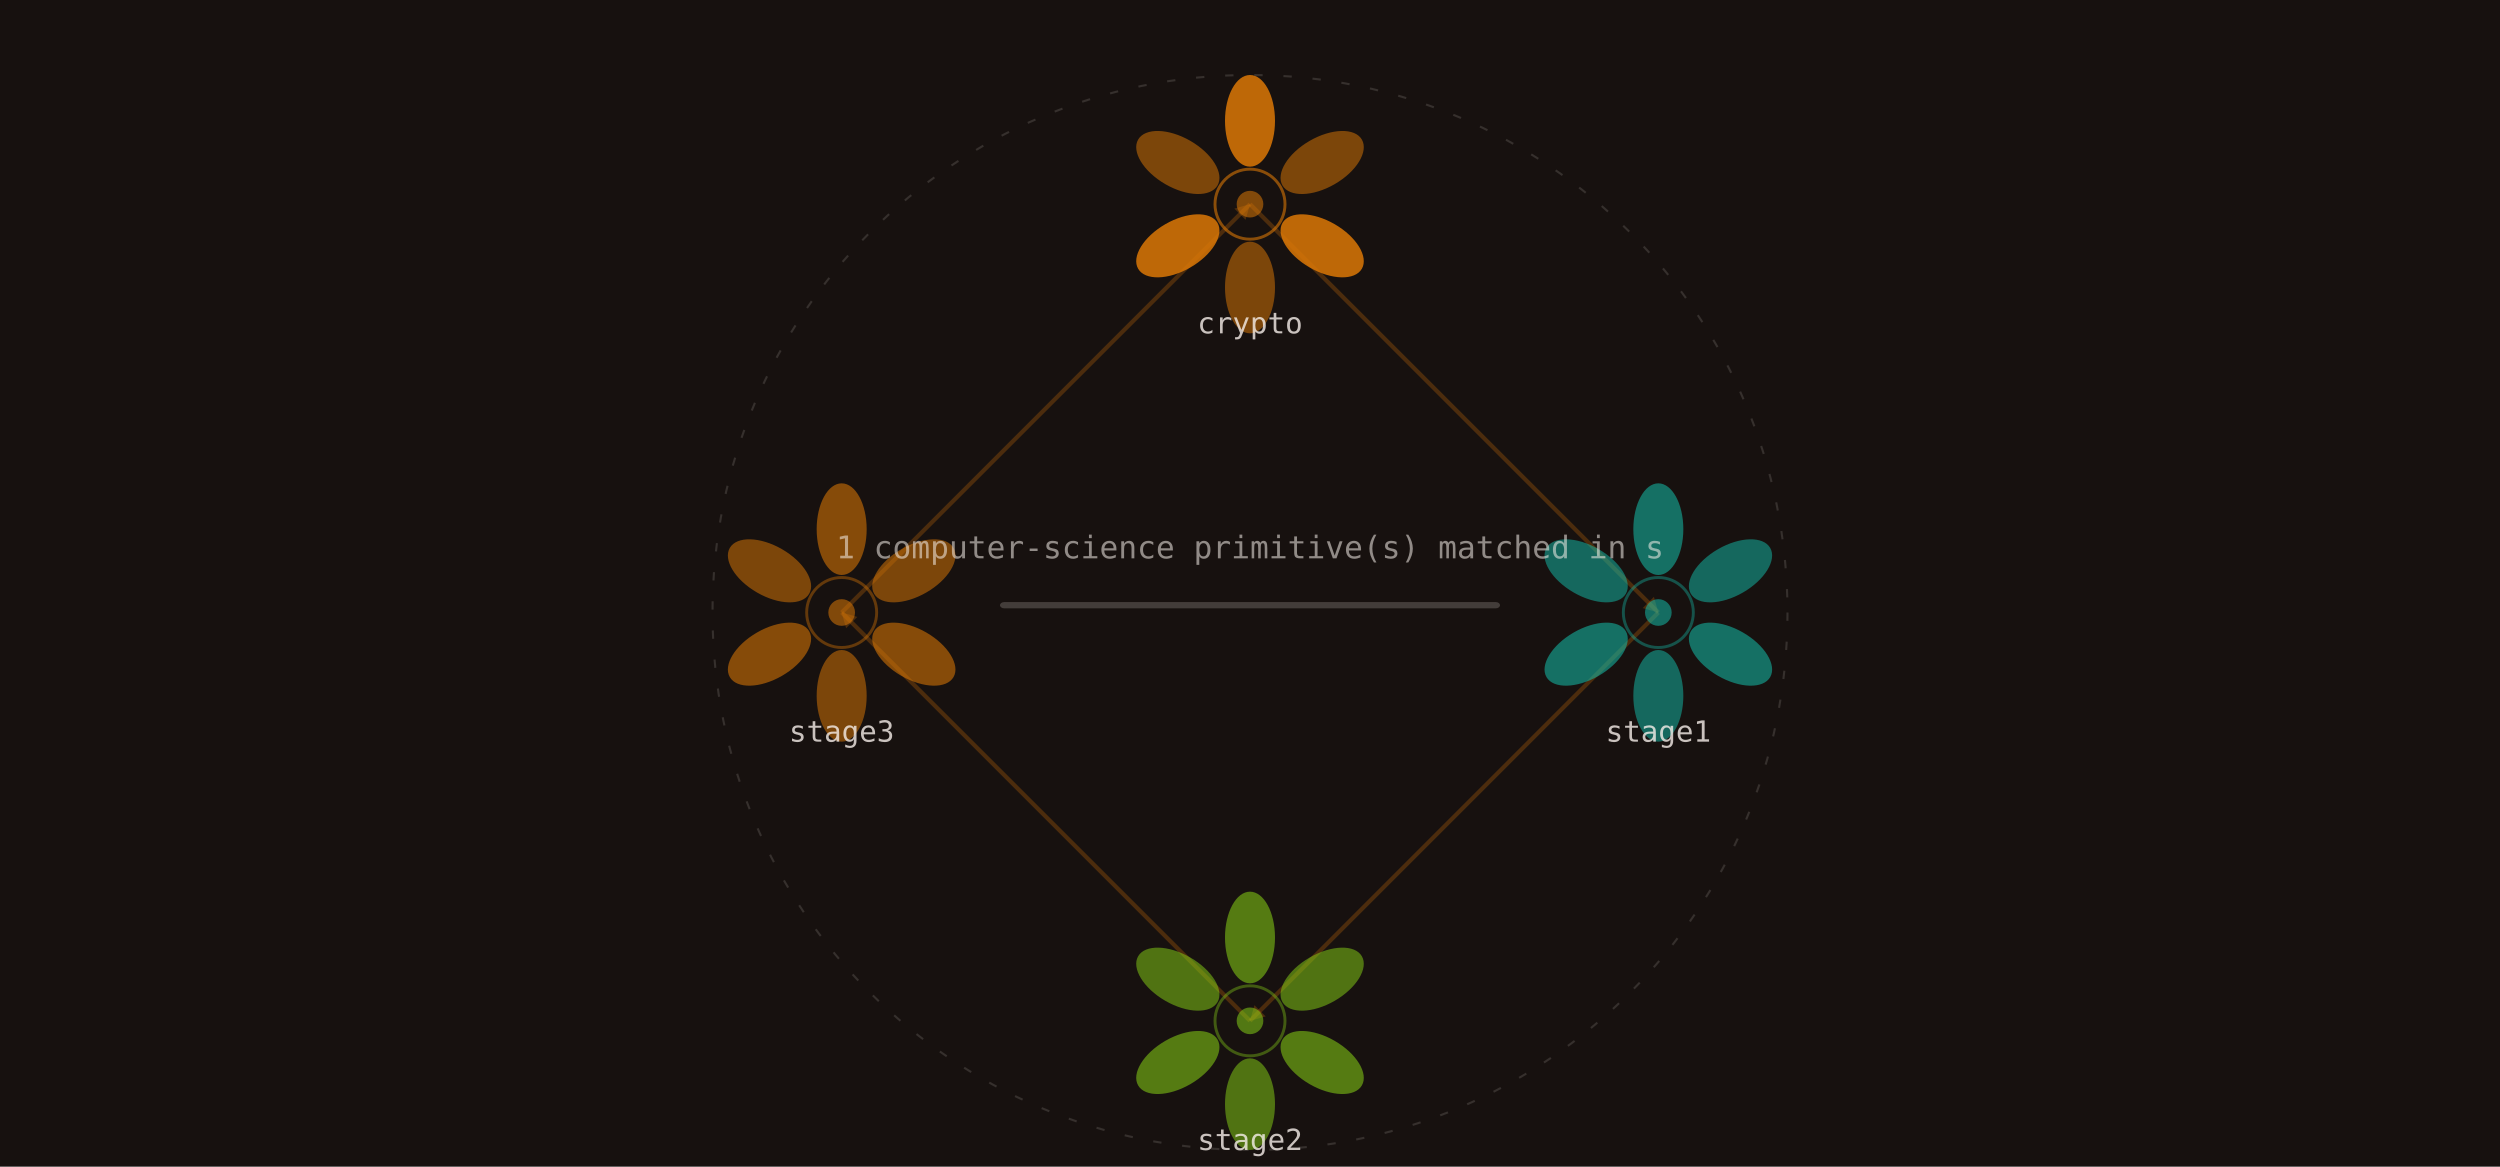
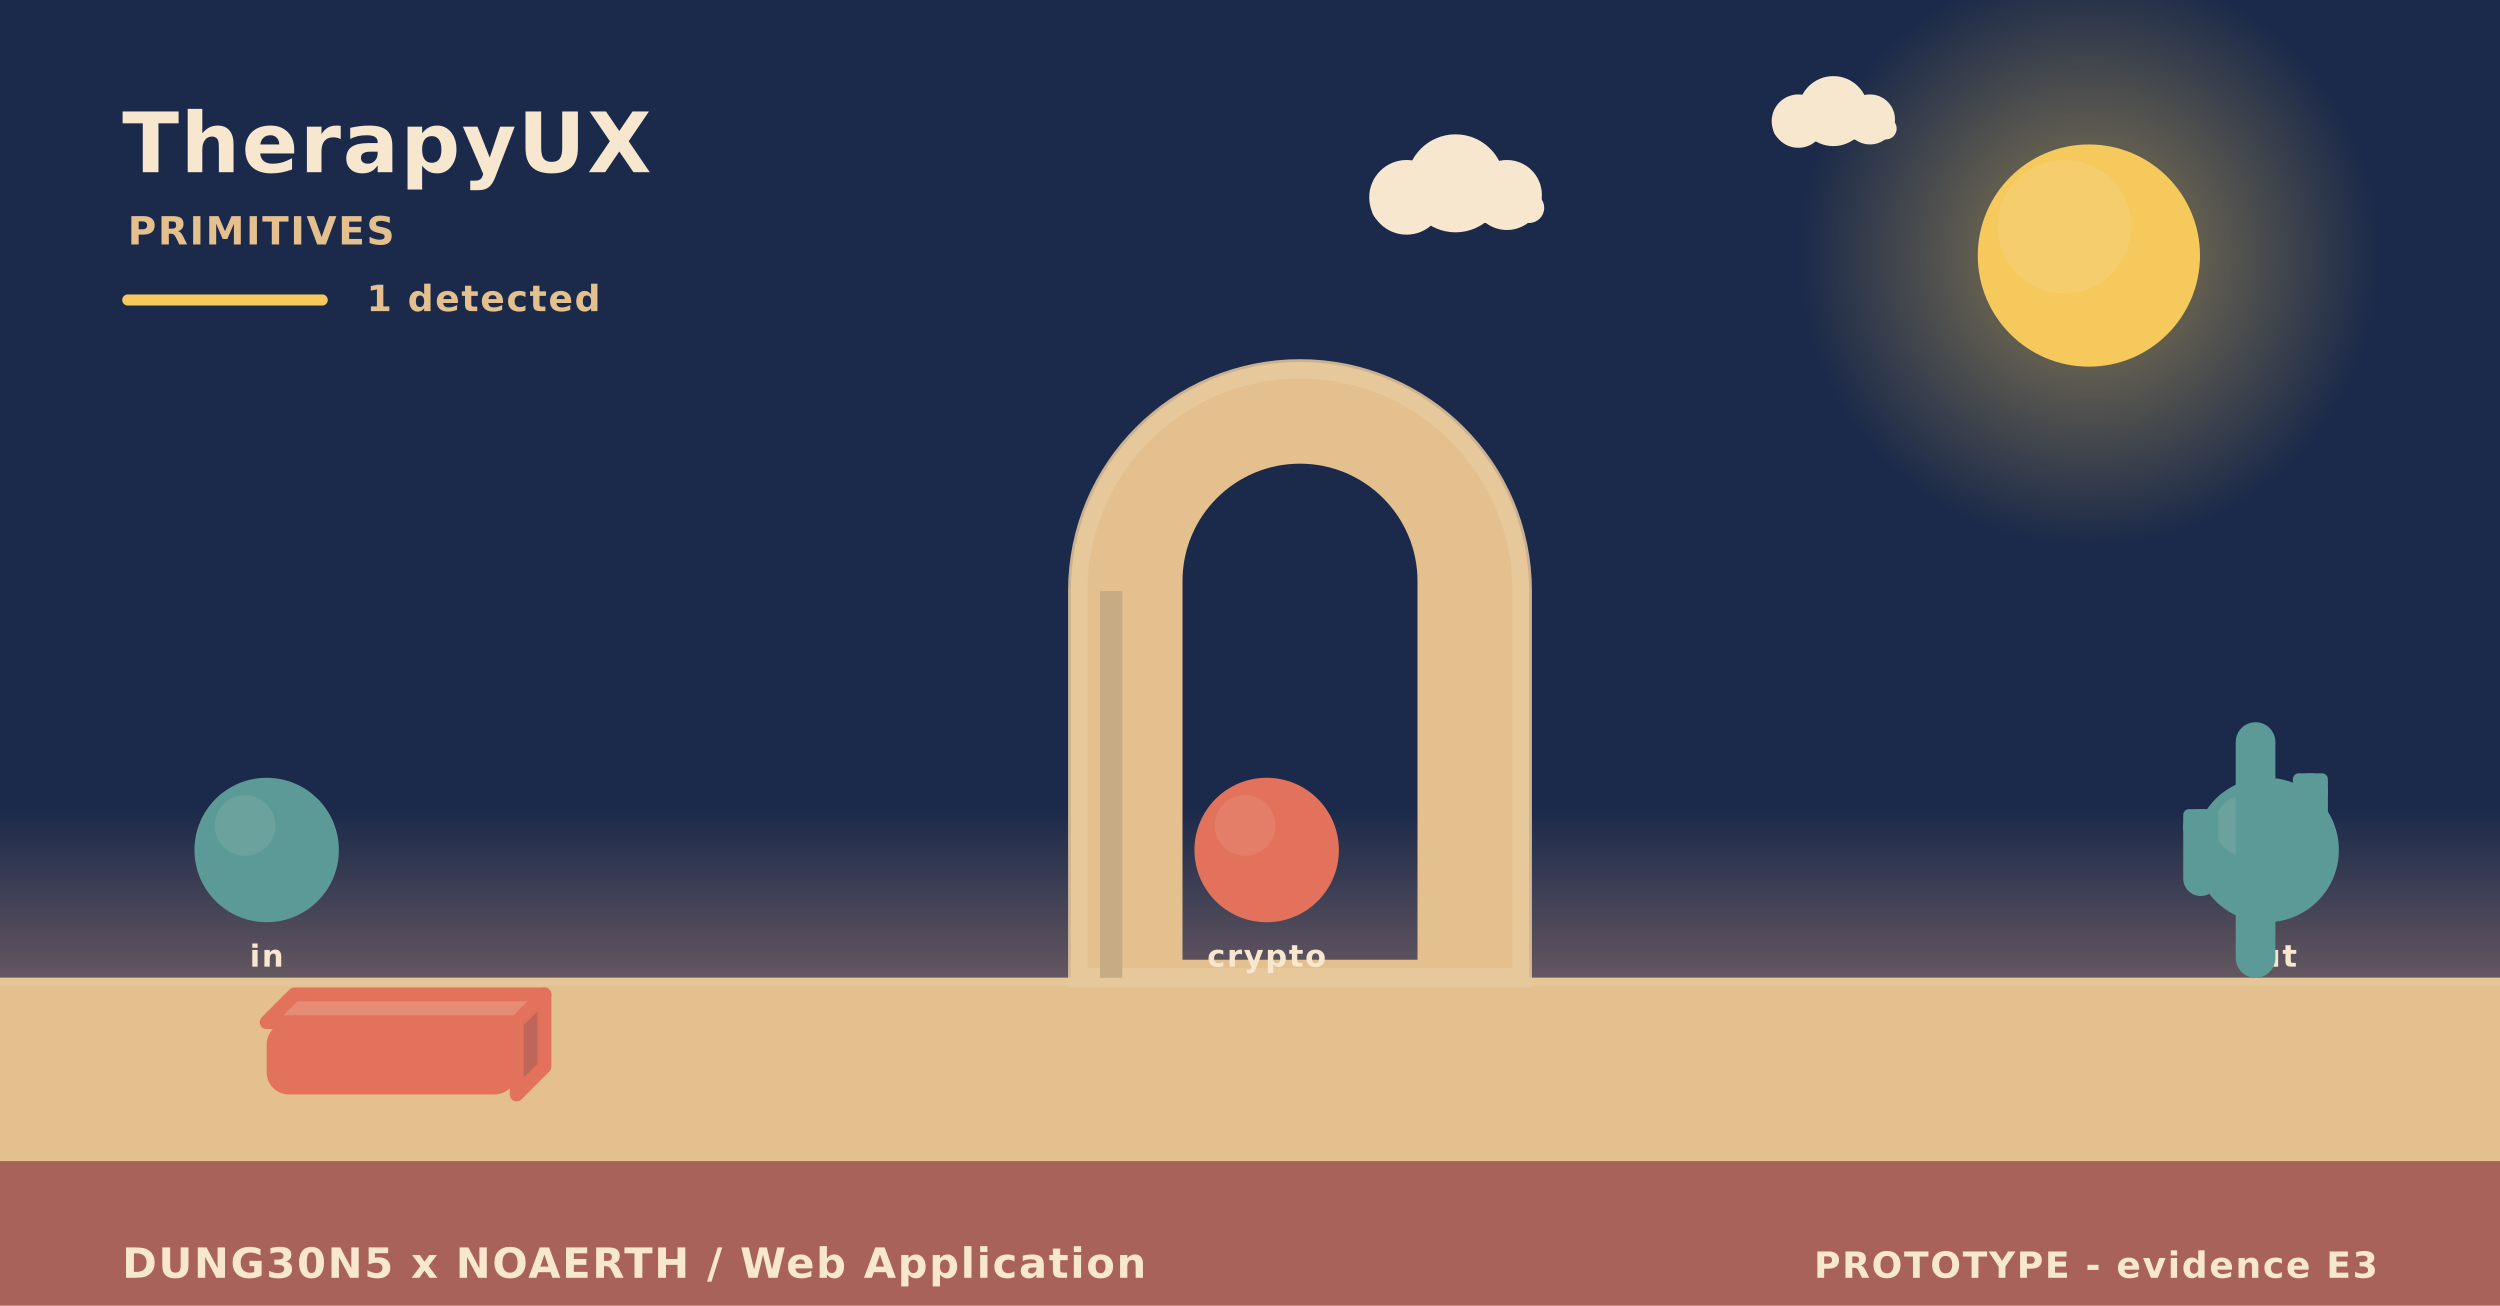
- <svg xmlns="http://www.w3.org/2000/svg" viewBox="0 0 1200 560" width="1200" height="560" role="img" aria-label="TherapyUX state machine">
-   <rect width="1200" height="560" fill="#17110f" />
-   <defs>
-     <linearGradient id="gs" x1="0" y1="0" x2="1" y2="1">
-       <stop offset="0%" stop-color="#d97706" />
-       <stop offset="100%" stop-color="#14b8a6" />
-     </linearGradient>
-   </defs>
-   <circle cx="600.00" cy="294.00" r="258.00" fill="none" stroke="rgba(246,239,233,0.140)" stroke-width="1.00" opacity="1.00" stroke-dasharray="4 10" />
-   <line x1="600.00" y1="98.00" x2="796.00" y2="294.00" stroke="rgba(217,119,6,0.500)" stroke-width="2.00" opacity="0.55" />
-   <polygon points="796.00,294.00 793.88,286.50 788.50,291.88" fill="rgba(217,119,6,0.500)" opacity="0.55" />
-   <line x1="796.00" y1="294.00" x2="600.00" y2="490.00" stroke="rgba(217,119,6,0.500)" stroke-width="2.00" opacity="0.55" />
-   <polygon points="600.00,490.00 607.50,487.88 602.12,482.50" fill="rgba(217,119,6,0.500)" opacity="0.55" />
-   <line x1="600.00" y1="490.00" x2="404.00" y2="294.00" stroke="rgba(217,119,6,0.500)" stroke-width="2.00" opacity="0.55" />
-   <polygon points="404.00,294.00 406.12,301.50 411.50,296.12" fill="rgba(217,119,6,0.500)" opacity="0.55" />
-   <line x1="404.00" y1="294.00" x2="600.00" y2="98.00" stroke="rgba(217,119,6,0.500)" stroke-width="2.00" opacity="0.55" />
-   <polygon points="600.00,98.00 592.50,100.12 597.88,105.50" fill="rgba(217,119,6,0.500)" opacity="0.55" />
-   <ellipse cx="600.00" cy="58.00" rx="12.00" ry="22.00" fill="rgba(217,119,6,0.900)" opacity="0.95" transform="rotate(0.0 600.00 58.00)" />
-   <ellipse cx="634.64" cy="78.00" rx="12.00" ry="22.00" fill="rgba(217,119,6,0.550)" opacity="0.95" transform="rotate(60.0 634.64 78.00)" />
-   <ellipse cx="634.64" cy="118.00" rx="12.00" ry="22.00" fill="rgba(217,119,6,0.900)" opacity="0.95" transform="rotate(120.0 634.64 118.00)" />
-   <ellipse cx="600.00" cy="138.00" rx="12.00" ry="22.00" fill="rgba(217,119,6,0.550)" opacity="0.95" transform="rotate(180.0 600.00 138.00)" />
-   <ellipse cx="565.36" cy="118.00" rx="12.00" ry="22.00" fill="rgba(217,119,6,0.900)" opacity="0.95" transform="rotate(240.0 565.36 118.00)" />
-   <ellipse cx="565.36" cy="78.00" rx="12.00" ry="22.00" fill="rgba(217,119,6,0.550)" opacity="0.95" transform="rotate(300.0 565.36 78.00)" />
-   <circle cx="600.00" cy="98.00" r="16.80" fill="none" stroke="rgba(217,119,6,0.900)" stroke-width="1.40" opacity="0.66" />
-   <circle cx="600.00" cy="98.00" r="6.40" fill="rgba(217,119,6,0.550)" opacity="1.00" />
-   <text x="600" y="160" font-family="ui-monospace,Menlo,monospace" font-size="14" fill="rgba(246,239,233,0.800)" text-anchor="middle">crypto</text>
-   <ellipse cx="796.00" cy="254.00" rx="12.00" ry="22.00" fill="rgba(20,184,166,0.600)" opacity="0.95" transform="rotate(0.0 796.00 254.00)" />
-   <ellipse cx="830.64" cy="274.00" rx="12.00" ry="22.00" fill="rgba(20,184,166,0.550)" opacity="0.95" transform="rotate(60.0 830.64 274.00)" />
-   <ellipse cx="830.64" cy="314.00" rx="12.00" ry="22.00" fill="rgba(20,184,166,0.600)" opacity="0.95" transform="rotate(120.0 830.64 314.00)" />
-   <ellipse cx="796.00" cy="334.00" rx="12.00" ry="22.00" fill="rgba(20,184,166,0.550)" opacity="0.95" transform="rotate(180.0 796.00 334.00)" />
-   <ellipse cx="761.36" cy="314.00" rx="12.00" ry="22.00" fill="rgba(20,184,166,0.600)" opacity="0.95" transform="rotate(240.0 761.36 314.00)" />
-   <ellipse cx="761.36" cy="274.00" rx="12.00" ry="22.00" fill="rgba(20,184,166,0.550)" opacity="0.95" transform="rotate(300.0 761.36 274.00)" />
-   <circle cx="796.00" cy="294.00" r="16.80" fill="none" stroke="rgba(20,184,166,0.600)" stroke-width="1.40" opacity="0.66" />
-   <circle cx="796.00" cy="294.00" r="6.40" fill="rgba(20,184,166,0.550)" opacity="1.00" />
-   <text x="796" y="356" font-family="ui-monospace,Menlo,monospace" font-size="14" fill="rgba(246,239,233,0.800)" text-anchor="middle">stage1</text>
-   <ellipse cx="600.00" cy="450.00" rx="12.00" ry="22.00" fill="rgba(132,204,22,0.600)" opacity="0.95" transform="rotate(0.0 600.00 450.00)" />
-   <ellipse cx="634.64" cy="470.00" rx="12.00" ry="22.00" fill="rgba(132,204,22,0.550)" opacity="0.95" transform="rotate(60.0 634.64 470.00)" />
-   <ellipse cx="634.64" cy="510.00" rx="12.00" ry="22.00" fill="rgba(132,204,22,0.600)" opacity="0.95" transform="rotate(120.0 634.64 510.00)" />
-   <ellipse cx="600.00" cy="530.00" rx="12.00" ry="22.00" fill="rgba(132,204,22,0.550)" opacity="0.95" transform="rotate(180.0 600.00 530.00)" />
-   <ellipse cx="565.36" cy="510.00" rx="12.00" ry="22.00" fill="rgba(132,204,22,0.600)" opacity="0.95" transform="rotate(240.0 565.36 510.00)" />
-   <ellipse cx="565.36" cy="470.00" rx="12.00" ry="22.00" fill="rgba(132,204,22,0.550)" opacity="0.95" transform="rotate(300.0 565.36 470.00)" />
-   <circle cx="600.00" cy="490.00" r="16.80" fill="none" stroke="rgba(132,204,22,0.600)" stroke-width="1.40" opacity="0.66" />
-   <circle cx="600.00" cy="490.00" r="6.40" fill="rgba(132,204,22,0.550)" opacity="1.00" />
-   <text x="600" y="552" font-family="ui-monospace,Menlo,monospace" font-size="14" fill="rgba(246,239,233,0.800)" text-anchor="middle">stage2</text>
-   <ellipse cx="404.00" cy="254.00" rx="12.00" ry="22.00" fill="rgba(217,119,6,0.600)" opacity="0.95" transform="rotate(0.0 404.00 254.00)" />
-   <ellipse cx="438.64" cy="274.00" rx="12.00" ry="22.00" fill="rgba(217,119,6,0.550)" opacity="0.95" transform="rotate(60.0 438.64 274.00)" />
-   <ellipse cx="438.64" cy="314.00" rx="12.00" ry="22.00" fill="rgba(217,119,6,0.600)" opacity="0.95" transform="rotate(120.0 438.64 314.00)" />
-   <ellipse cx="404.00" cy="334.00" rx="12.00" ry="22.00" fill="rgba(217,119,6,0.550)" opacity="0.95" transform="rotate(180.0 404.00 334.00)" />
-   <ellipse cx="369.36" cy="314.00" rx="12.00" ry="22.00" fill="rgba(217,119,6,0.600)" opacity="0.95" transform="rotate(240.0 369.36 314.00)" />
-   <ellipse cx="369.36" cy="274.00" rx="12.00" ry="22.00" fill="rgba(217,119,6,0.550)" opacity="0.95" transform="rotate(300.0 369.36 274.00)" />
-   <circle cx="404.00" cy="294.00" r="16.80" fill="none" stroke="rgba(217,119,6,0.600)" stroke-width="1.40" opacity="0.66" />
-   <circle cx="404.00" cy="294.00" r="6.40" fill="rgba(217,119,6,0.550)" opacity="1.00" />
-   <text x="404" y="356" font-family="ui-monospace,Menlo,monospace" font-size="14" fill="rgba(246,239,233,0.800)" text-anchor="middle">stage3</text>
-   <rect x="480.00" y="289.00" width="240.00" height="3.00" rx="2.00" fill="rgba(246,239,233,0.200)" opacity="1.00" />
-   <text x="600" y="268" font-family="ui-monospace,Menlo,monospace" font-size="15" fill="rgba(246,239,233,0.550)" text-anchor="middle">1 computer-science primitive(s) matched in s</text>
+ <svg xmlns="http://www.w3.org/2000/svg" width="900" height="470" viewBox="0 0 900 470" role="img" aria-label="TherapyUX - how it behaves">
+   <linearGradient id="skys" x1="0" y1="0" x2="0" y2="1">
+     <stop offset="0" stop-color="#1b2a4a" />
+     <stop offset="0.62" stop-color="#1b2a4a" />
+     <stop offset="1" stop-color="#f3ad8a" />
+   </linearGradient>
+   <rect width="900" height="470" fill="url(#skys)" />
+   <radialGradient id="suns">
+     <stop offset="0.35" stop-color="#f5c95c" stop-opacity="0.34" />
+     <stop offset="1" stop-color="#f5c95c" stop-opacity="0" />
+   </radialGradient>
+   <circle cx="752" cy="92" r="104" fill="url(#suns)" />
+   <circle cx="752" cy="92" r="40" fill="#f5c95c" />
+   <circle cx="743.2" cy="81.6" r="24" fill="#f5d27e" opacity="0.5" />
+   <g>
+     <circle cx="524" cy="66" r="17.64" fill="#f6e7ce" />
+     <circle cx="506.36" cy="71.04" r="13.44" fill="#f6e7ce" />
+     <circle cx="542.48" cy="70.2" r="12.6" fill="#f6e7ce" />
+     <rect x="493.76" y="69.36" width="62.16" height="10.92" rx="5.46" fill="#f6e7ce" />
+   </g>
+   <g>
+     <circle cx="660" cy="40" r="12.6" fill="#f6e7ce" />
+     <circle cx="647.4" cy="43.6" r="9.6" fill="#f6e7ce" />
+     <circle cx="673.2" cy="43" r="9" fill="#f6e7ce" />
+     <rect x="638.4" y="42.4" width="44.4" height="7.8" rx="3.9" fill="#f6e7ce" />
+   </g>
+   <rect x="0" y="352" width="900" height="118" fill="#e3c08d" />
+   <rect x="0" y="352" width="900" height="3" fill="#e6c596" />
+   <text x="44" y="62" font-family="Verdana,DejaVu Sans,sans-serif" font-size="30" font-weight="700" letter-spacing="0.6" fill="#f6e7ce" text-anchor="start">TherapyUX</text>
+   <text x="46" y="88" font-family="Verdana,DejaVu Sans,sans-serif" font-size="14" font-weight="700" letter-spacing="0.6" fill="#e3c08d" text-anchor="start">PRIMITIVES</text>
+   <rect x="44" y="106" width="74" height="4" rx="2" fill="#f5c95c" />
+   <text x="132" y="112" font-family="Verdana,DejaVu Sans,sans-serif" font-size="13" font-weight="700" letter-spacing="0.6" fill="#e3c08d" text-anchor="start">1 detected</text>
+   <path d="M388,352 L388,212.8 A80,80 0 0 1 548,212.8 L548,352 Z M423.2,348 L423.2,209.22 A44.8,44.8 0 0 1 512.8,209.22 L512.8,348 Z" fill="#e3c08d" fill-rule="evenodd" stroke="#e3c08d" stroke-width="5" stroke-linejoin="round" />
+   <path d="M388,352 L388,212.8 A80,80 0 0 1 548,212.8 L548,352 Z" fill="none" stroke="#e8c99d" stroke-width="7" stroke-linecap="round" opacity="0.85" />
+   <rect x="396" y="212.8" width="8" height="139.2" fill="#c7ab84" />
+   <circle cx="96" cy="306" r="26" fill="#5b9a97" />
+   <circle cx="88.2" cy="297.16" r="10.92" fill="#7aa9a2" opacity="0.55" />
+   <text x="96" y="348" font-family="Verdana,DejaVu Sans,sans-serif" font-size="11" font-weight="700" letter-spacing="0.6" fill="#f6e7ce" text-anchor="middle">in</text>
+   <circle cx="456" cy="306" r="26" fill="#e2725b" />
+   <circle cx="448.2" cy="297.16" r="10.92" fill="#e68972" opacity="0.55" />
+   <text x="456" y="348" font-family="Verdana,DejaVu Sans,sans-serif" font-size="11" font-weight="700" letter-spacing="0.6" fill="#f6e7ce" text-anchor="middle">crypto</text>
+   <circle cx="816" cy="306" r="26" fill="#5b9a97" />
+   <circle cx="808.2" cy="297.16" r="10.92" fill="#7aa9a2" opacity="0.55" />
+   <text x="816" y="348" font-family="Verdana,DejaVu Sans,sans-serif" font-size="11" font-weight="700" letter-spacing="0.6" fill="#f6e7ce" text-anchor="middle">out</text>
+   <path d="M96,368 L186,368 L196,358 L106,358 Z" fill="#e68c74" stroke="#e2725b" stroke-width="5" stroke-linejoin="round" />
+   <path d="M186,368 L196,358 L196,384 L186,394 Z" fill="#c06658" stroke="#e2725b" stroke-width="5" stroke-linejoin="round" />
+   <rect x="96" y="368" width="90" height="26" rx="8" fill="#e2725b" />
+   <rect x="804.86" y="260" width="14.28" height="92" rx="7.14" fill="#5b9a97" />
+   <rect x="785.96" y="291.28" width="12.6" height="31.28" rx="6.3" fill="#5b9a97" />
+   <rect x="785.96" y="291.28" width="12.6" height="9.2" rx="2.1" fill="#5b9a97" />
+   <rect x="825.44" y="278.4" width="12.6" height="31.28" rx="6.3" fill="#5b9a97" />
+   <rect x="825.44" y="278.4" width="12.6" height="9.2" rx="2.1" fill="#5b9a97" />
+   <rect x="0" y="418" width="900" height="52" rx="0" fill="#a65c56" opacity="0.94" />
+   <text x="44" y="460" font-family="Verdana,DejaVu Sans,sans-serif" font-size="15" font-weight="700" letter-spacing="0.6" fill="#f6e7ce" text-anchor="start">DUNG30N5 x NOAERTH  /  Web Application</text>
+   <text x="856" y="460" font-family="Verdana,DejaVu Sans,sans-serif" font-size="13" font-weight="700" letter-spacing="0.6" fill="#f6e7ce" text-anchor="end">PROTOTYPE  -  evidence E3</text>
</svg>
